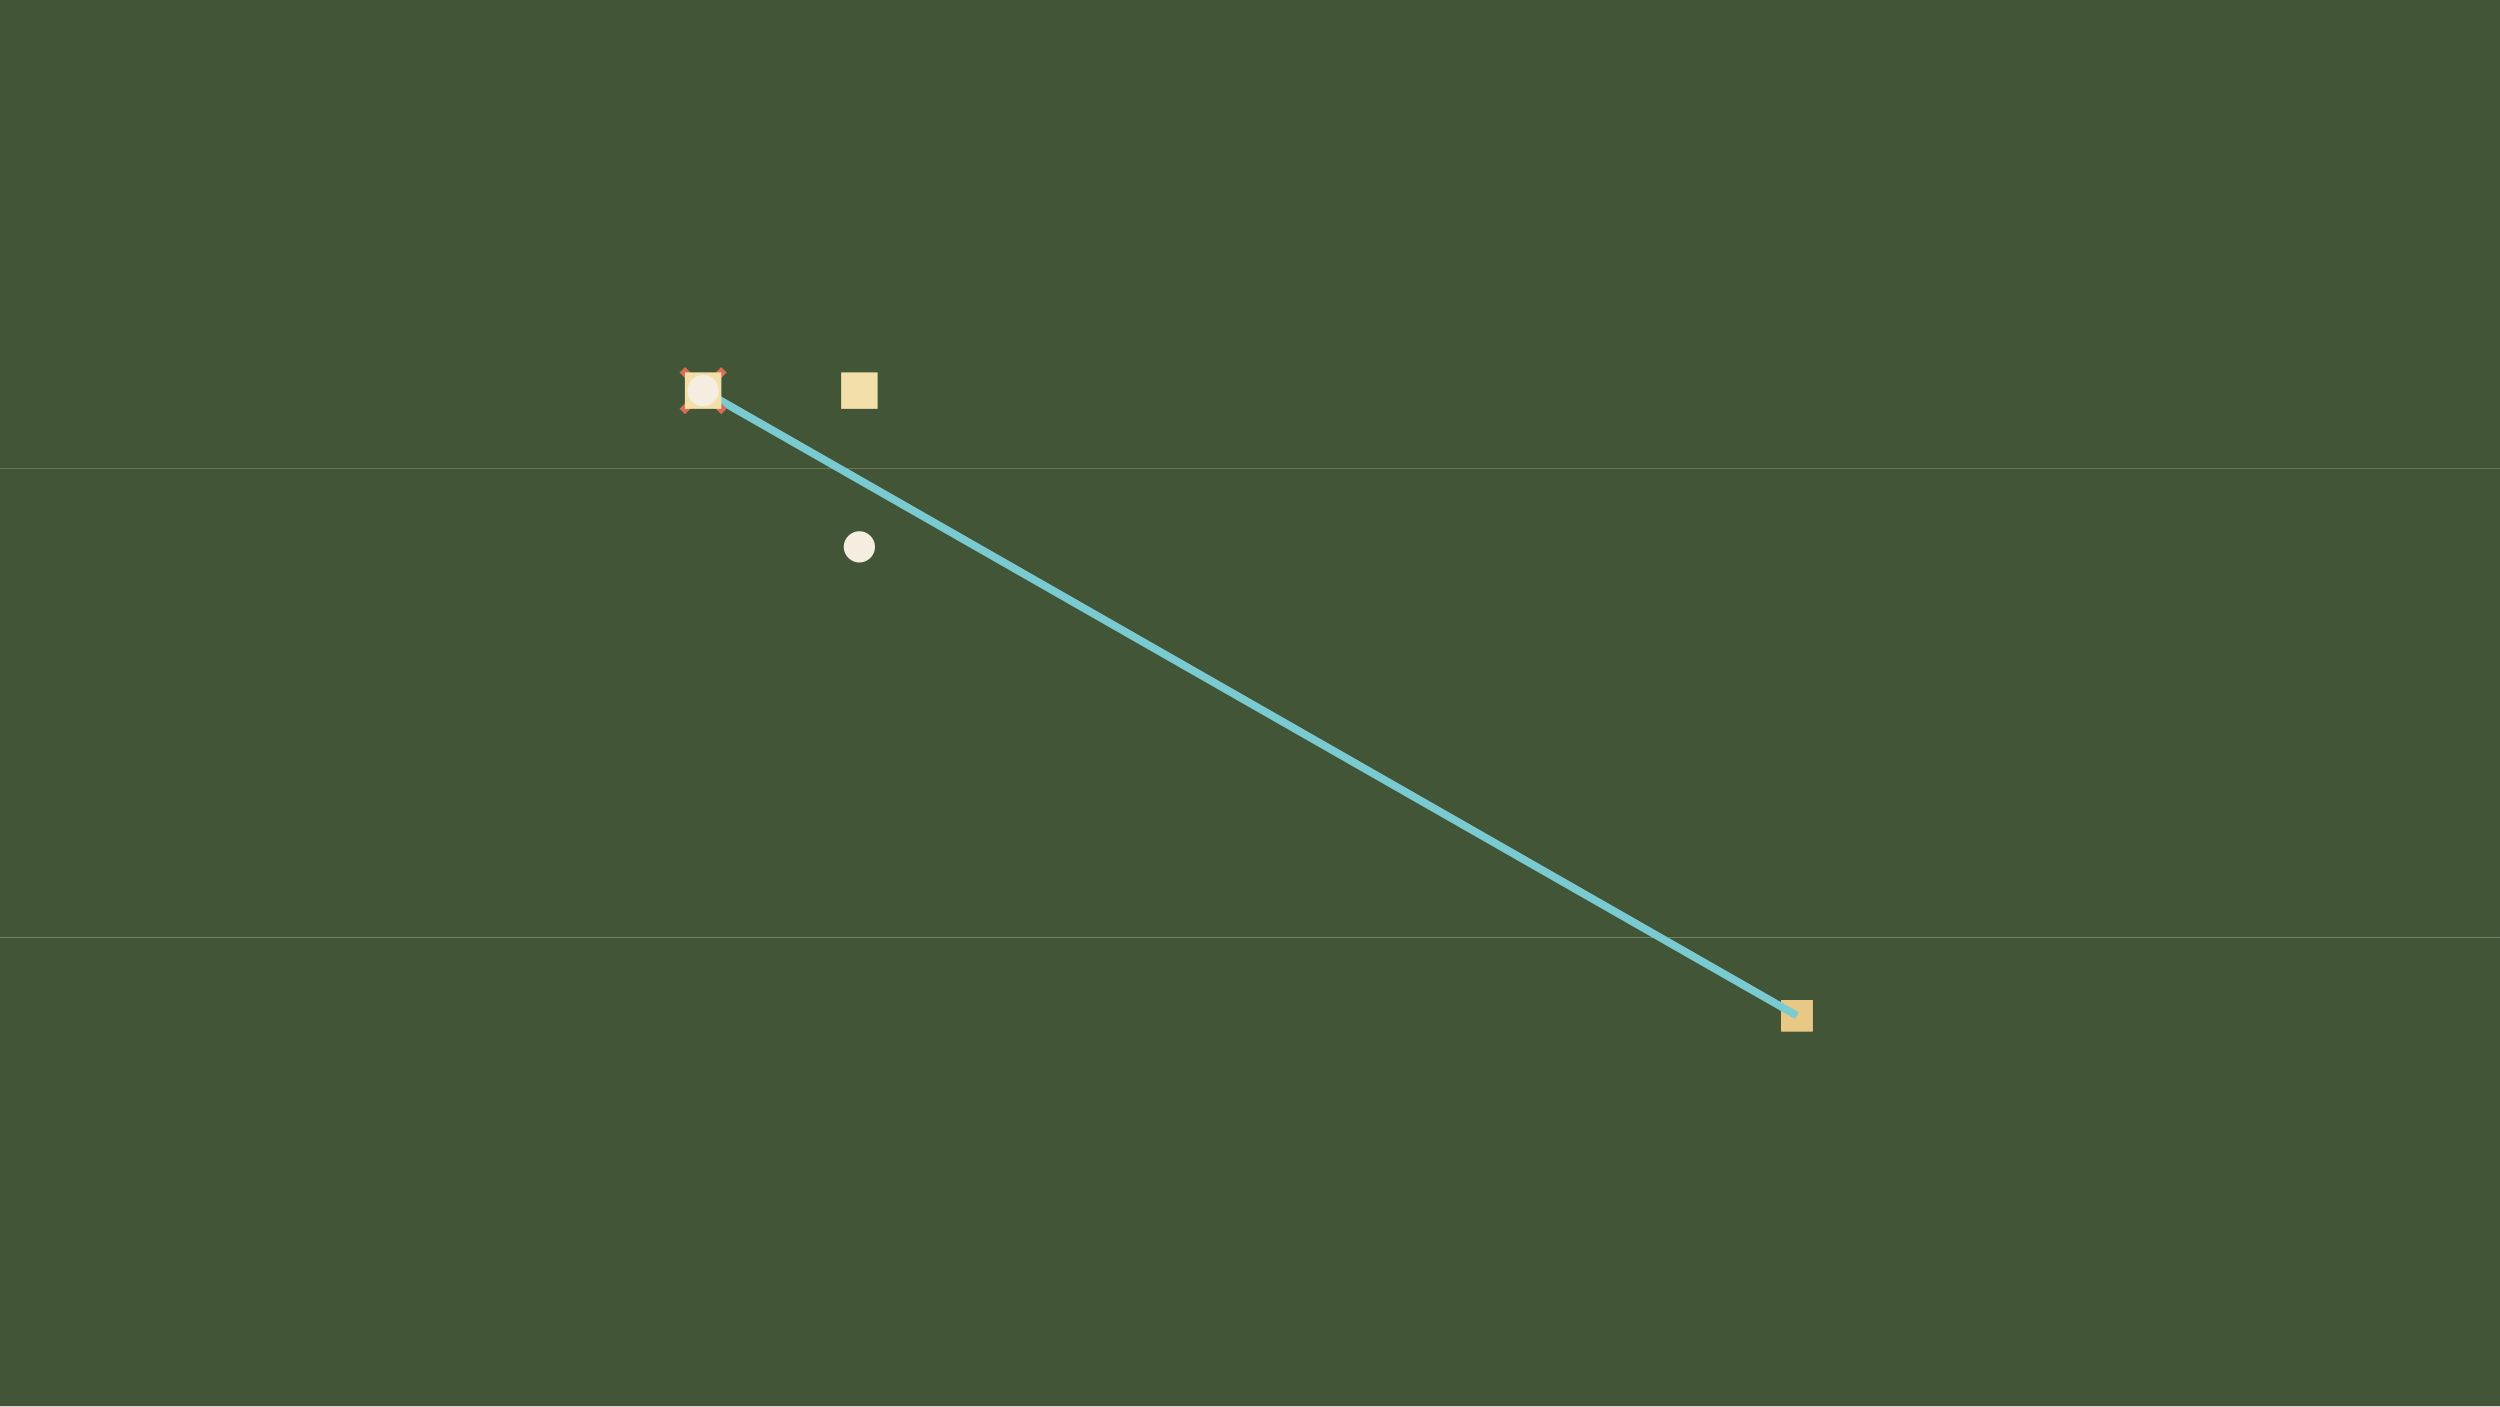
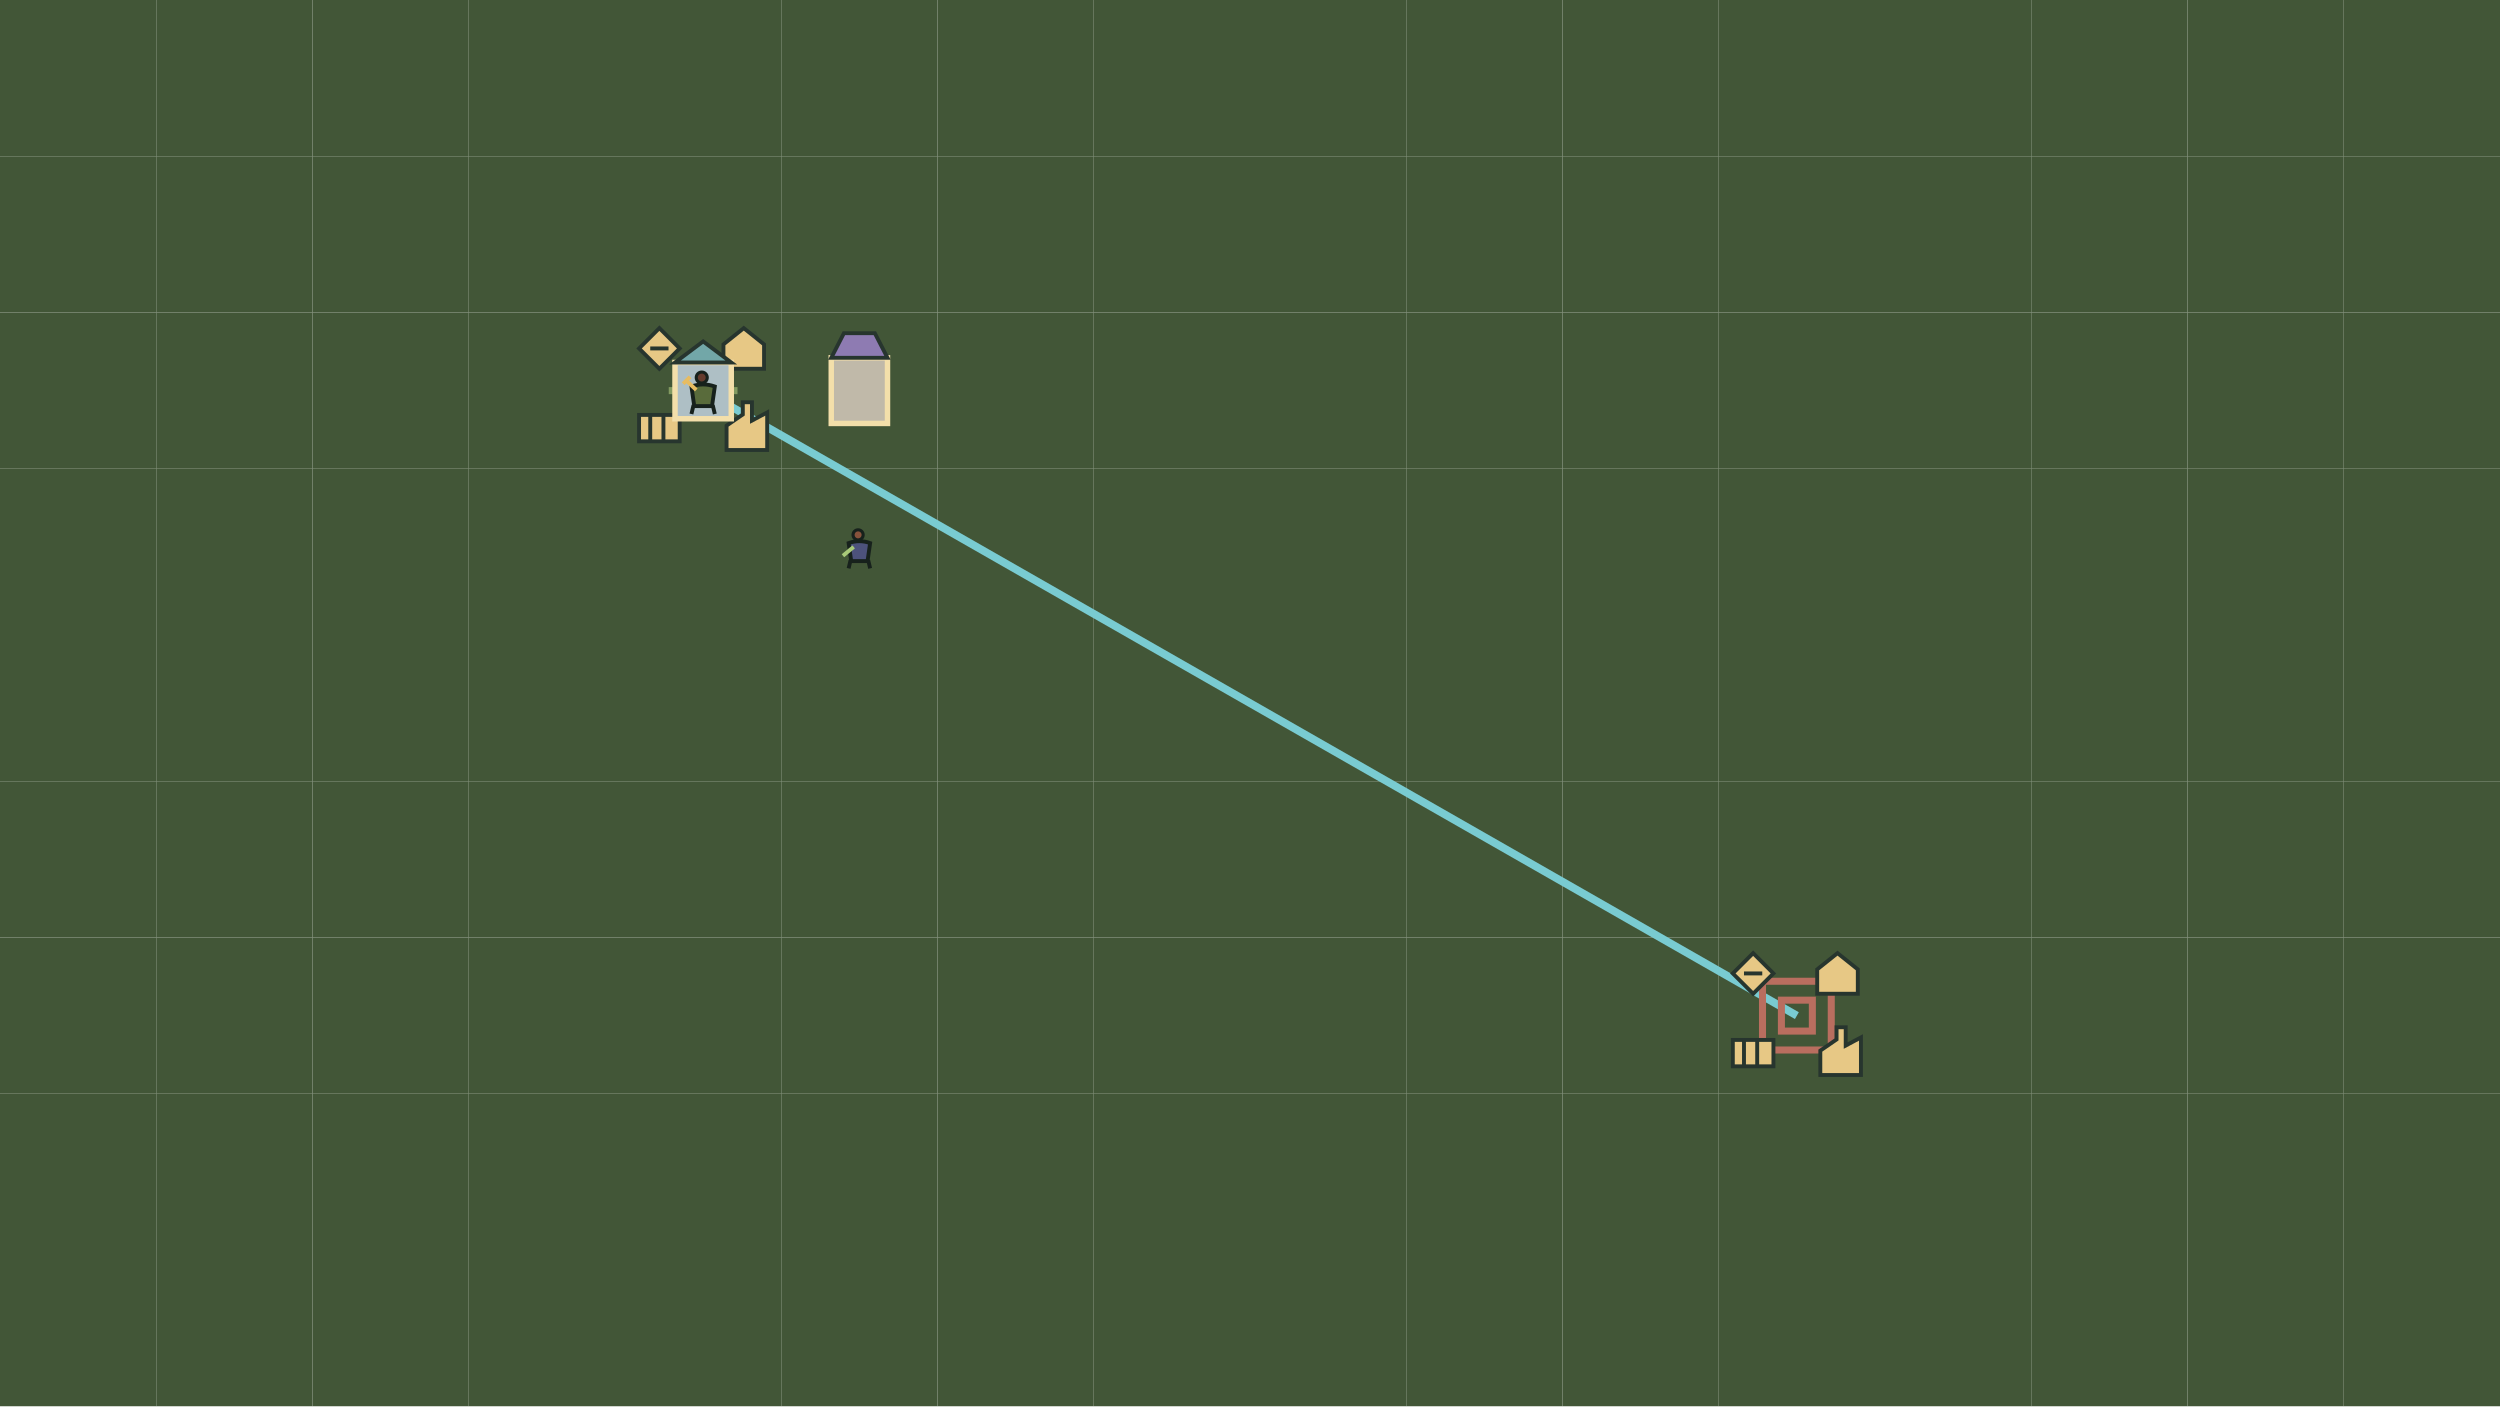
- <svg xmlns="http://www.w3.org/2000/svg" aria-label="industrial render baseline" data-signature="m7-r1-97e2ce37" height="540" viewBox="0 0 960 540" width="960">
+ <svg xmlns="http://www.w3.org/2000/svg" aria-label="industrial district render baseline" data-detail="district" data-signature="m10.5-r2-20b42ef3" height="540" viewBox="0 0 960 540" width="960">
  <g id="terrain">
-     <rect data-pattern="grid" data-value="313" fill="#425637" height="180" width="240" x="0" y="0" />
-     <rect data-pattern="grid" data-value="313" fill="#425637" height="180" width="240" x="240" y="0" />
-     <rect data-pattern="grid" data-value="313" fill="#425637" height="180" width="240" x="480" y="0" />
-     <rect data-pattern="grid" data-value="313" fill="#425637" height="180" width="240" x="720" y="0" />
-     <rect data-pattern="grid" data-value="313" fill="#425637" height="180" width="240" x="0" y="180" />
-     <rect data-pattern="grid" data-value="313" fill="#425637" height="180" width="240" x="240" y="180" />
-     <rect data-pattern="grid" data-value="313" fill="#425637" height="180" width="240" x="480" y="180" />
-     <rect data-pattern="grid" data-value="313" fill="#425637" height="180" width="240" x="720" y="180" />
-     <rect data-pattern="grid" data-value="313" fill="#425637" height="180" width="240" x="0" y="360" />
-     <rect data-pattern="grid" data-value="313" fill="#425637" height="180" width="240" x="240" y="360" />
-     <rect data-pattern="grid" data-value="313" fill="#425637" height="180" width="240" x="480" y="360" />
-     <rect data-pattern="grid" data-value="313" fill="#425637" height="180" width="240" x="720" y="360" />
+     <rect data-pattern="grid" data-tile="0" data-value="313" fill="#425637" height="60" width="60" x="0" y="0" />
+     <rect data-pattern="grid" data-tile="1" data-value="313" fill="#425637" height="60" width="60" x="60" y="0" />
+     <rect data-pattern="grid" data-tile="2" data-value="313" fill="#425637" height="60" width="60" x="120" y="0" />
+     <rect data-pattern="grid" data-tile="3" data-value="313" fill="#425637" height="60" width="60" x="180" y="0" />
+     <rect data-pattern="grid" data-tile="4" data-value="313" fill="#425637" height="60" width="60" x="240" y="0" />
+     <rect data-pattern="grid" data-tile="5" data-value="313" fill="#425637" height="60" width="60" x="300" y="0" />
+     <rect data-pattern="grid" data-tile="6" data-value="313" fill="#425637" height="60" width="60" x="360" y="0" />
+     <rect data-pattern="grid" data-tile="7" data-value="313" fill="#425637" height="60" width="60" x="420" y="0" />
+     <rect data-pattern="grid" data-tile="8" data-value="313" fill="#425637" height="60" width="60" x="480" y="0" />
+     <rect data-pattern="grid" data-tile="9" data-value="313" fill="#425637" height="60" width="60" x="540" y="0" />
+     <rect data-pattern="grid" data-tile="10" data-value="313" fill="#425637" height="60" width="60" x="600" y="0" />
+     <rect data-pattern="grid" data-tile="11" data-value="313" fill="#425637" height="60" width="60" x="660" y="0" />
+     <rect data-pattern="grid" data-tile="12" data-value="313" fill="#425637" height="60" width="60" x="720" y="0" />
+     <rect data-pattern="grid" data-tile="13" data-value="313" fill="#425637" height="60" width="60" x="780" y="0" />
+     <rect data-pattern="grid" data-tile="14" data-value="313" fill="#425637" height="60" width="60" x="840" y="0" />
+     <rect data-pattern="grid" data-tile="15" data-value="313" fill="#425637" height="60" width="60" x="900" y="0" />
+     <rect data-pattern="grid" data-tile="16" data-value="313" fill="#425637" height="60" width="60" x="0" y="60" />
+     <rect data-pattern="grid" data-tile="17" data-value="313" fill="#425637" height="60" width="60" x="60" y="60" />
+     <rect data-pattern="grid" data-tile="18" data-value="313" fill="#425637" height="60" width="60" x="120" y="60" />
+     <rect data-pattern="grid" data-tile="19" data-value="313" fill="#425637" height="60" width="60" x="180" y="60" />
+     <rect data-pattern="grid" data-tile="20" data-value="313" fill="#425637" height="60" width="60" x="240" y="60" />
+     <rect data-pattern="grid" data-tile="21" data-value="313" fill="#425637" height="60" width="60" x="300" y="60" />
+     <rect data-pattern="grid" data-tile="22" data-value="313" fill="#425637" height="60" width="60" x="360" y="60" />
+     <rect data-pattern="grid" data-tile="23" data-value="313" fill="#425637" height="60" width="60" x="420" y="60" />
+     <rect data-pattern="grid" data-tile="24" data-value="313" fill="#425637" height="60" width="60" x="480" y="60" />
+     <rect data-pattern="grid" data-tile="25" data-value="313" fill="#425637" height="60" width="60" x="540" y="60" />
+     <rect data-pattern="grid" data-tile="26" data-value="313" fill="#425637" height="60" width="60" x="600" y="60" />
+     <rect data-pattern="grid" data-tile="27" data-value="313" fill="#425637" height="60" width="60" x="660" y="60" />
+     <rect data-pattern="grid" data-tile="28" data-value="313" fill="#425637" height="60" width="60" x="720" y="60" />
+     <rect data-pattern="grid" data-tile="29" data-value="313" fill="#425637" height="60" width="60" x="780" y="60" />
+     <rect data-pattern="grid" data-tile="30" data-value="313" fill="#425637" height="60" width="60" x="840" y="60" />
+     <rect data-pattern="grid" data-tile="31" data-value="313" fill="#425637" height="60" width="60" x="900" y="60" />
+     <rect data-pattern="grid" data-tile="32" data-value="313" fill="#425637" height="60" width="60" x="0" y="120" />
+     <rect data-pattern="grid" data-tile="33" data-value="313" fill="#425637" height="60" width="60" x="60" y="120" />
+     <rect data-pattern="grid" data-tile="34" data-value="313" fill="#425637" height="60" width="60" x="120" y="120" />
+     <rect data-pattern="grid" data-tile="35" data-value="313" fill="#425637" height="60" width="60" x="180" y="120" />
+     <rect data-pattern="grid" data-tile="36" data-value="313" fill="#425637" height="60" width="60" x="240" y="120" />
+     <rect data-pattern="grid" data-tile="37" data-value="313" fill="#425637" height="60" width="60" x="300" y="120" />
+     <rect data-pattern="grid" data-tile="38" data-value="313" fill="#425637" height="60" width="60" x="360" y="120" />
+     <rect data-pattern="grid" data-tile="39" data-value="313" fill="#425637" height="60" width="60" x="420" y="120" />
+     <rect data-pattern="grid" data-tile="40" data-value="313" fill="#425637" height="60" width="60" x="480" y="120" />
+     <rect data-pattern="grid" data-tile="41" data-value="313" fill="#425637" height="60" width="60" x="540" y="120" />
+     <rect data-pattern="grid" data-tile="42" data-value="313" fill="#425637" height="60" width="60" x="600" y="120" />
+     <rect data-pattern="grid" data-tile="43" data-value="313" fill="#425637" height="60" width="60" x="660" y="120" />
+     <rect data-pattern="grid" data-tile="44" data-value="313" fill="#425637" height="60" width="60" x="720" y="120" />
+     <rect data-pattern="grid" data-tile="45" data-value="313" fill="#425637" height="60" width="60" x="780" y="120" />
+     <rect data-pattern="grid" data-tile="46" data-value="313" fill="#425637" height="60" width="60" x="840" y="120" />
+     <rect data-pattern="grid" data-tile="47" data-value="313" fill="#425637" height="60" width="60" x="900" y="120" />
+     <rect data-pattern="grid" data-tile="48" data-value="313" fill="#425637" height="60" width="60" x="0" y="180" />
+     <rect data-pattern="grid" data-tile="49" data-value="313" fill="#425637" height="60" width="60" x="60" y="180" />
+     <rect data-pattern="grid" data-tile="50" data-value="313" fill="#425637" height="60" width="60" x="120" y="180" />
+     <rect data-pattern="grid" data-tile="51" data-value="313" fill="#425637" height="60" width="60" x="180" y="180" />
+     <rect data-pattern="grid" data-tile="52" data-value="313" fill="#425637" height="60" width="60" x="240" y="180" />
+     <rect data-pattern="grid" data-tile="53" data-value="313" fill="#425637" height="60" width="60" x="300" y="180" />
+     <rect data-pattern="grid" data-tile="54" data-value="313" fill="#425637" height="60" width="60" x="360" y="180" />
+     <rect data-pattern="grid" data-tile="55" data-value="313" fill="#425637" height="60" width="60" x="420" y="180" />
+     <rect data-pattern="grid" data-tile="56" data-value="313" fill="#425637" height="60" width="60" x="480" y="180" />
+     <rect data-pattern="grid" data-tile="57" data-value="313" fill="#425637" height="60" width="60" x="540" y="180" />
+     <rect data-pattern="grid" data-tile="58" data-value="313" fill="#425637" height="60" width="60" x="600" y="180" />
+     <rect data-pattern="grid" data-tile="59" data-value="313" fill="#425637" height="60" width="60" x="660" y="180" />
+     <rect data-pattern="grid" data-tile="60" data-value="313" fill="#425637" height="60" width="60" x="720" y="180" />
+     <rect data-pattern="grid" data-tile="61" data-value="313" fill="#425637" height="60" width="60" x="780" y="180" />
+     <rect data-pattern="grid" data-tile="62" data-value="313" fill="#425637" height="60" width="60" x="840" y="180" />
+     <rect data-pattern="grid" data-tile="63" data-value="313" fill="#425637" height="60" width="60" x="900" y="180" />
+     <rect data-pattern="grid" data-tile="64" data-value="313" fill="#425637" height="60" width="60" x="0" y="240" />
+     <rect data-pattern="grid" data-tile="65" data-value="313" fill="#425637" height="60" width="60" x="60" y="240" />
+     <rect data-pattern="grid" data-tile="66" data-value="313" fill="#425637" height="60" width="60" x="120" y="240" />
+     <rect data-pattern="grid" data-tile="67" data-value="313" fill="#425637" height="60" width="60" x="180" y="240" />
+     <rect data-pattern="grid" data-tile="68" data-value="313" fill="#425637" height="60" width="60" x="240" y="240" />
+     <rect data-pattern="grid" data-tile="69" data-value="313" fill="#425637" height="60" width="60" x="300" y="240" />
+     <rect data-pattern="grid" data-tile="70" data-value="313" fill="#425637" height="60" width="60" x="360" y="240" />
+     <rect data-pattern="grid" data-tile="71" data-value="313" fill="#425637" height="60" width="60" x="420" y="240" />
+     <rect data-pattern="grid" data-tile="72" data-value="313" fill="#425637" height="60" width="60" x="480" y="240" />
+     <rect data-pattern="grid" data-tile="73" data-value="313" fill="#425637" height="60" width="60" x="540" y="240" />
+     <rect data-pattern="grid" data-tile="74" data-value="313" fill="#425637" height="60" width="60" x="600" y="240" />
+     <rect data-pattern="grid" data-tile="75" data-value="313" fill="#425637" height="60" width="60" x="660" y="240" />
+     <rect data-pattern="grid" data-tile="76" data-value="313" fill="#425637" height="60" width="60" x="720" y="240" />
+     <rect data-pattern="grid" data-tile="77" data-value="313" fill="#425637" height="60" width="60" x="780" y="240" />
+     <rect data-pattern="grid" data-tile="78" data-value="313" fill="#425637" height="60" width="60" x="840" y="240" />
+     <rect data-pattern="grid" data-tile="79" data-value="313" fill="#425637" height="60" width="60" x="900" y="240" />
+     <rect data-pattern="grid" data-tile="80" data-value="313" fill="#425637" height="60" width="60" x="0" y="300" />
+     <rect data-pattern="grid" data-tile="81" data-value="313" fill="#425637" height="60" width="60" x="60" y="300" />
+     <rect data-pattern="grid" data-tile="82" data-value="313" fill="#425637" height="60" width="60" x="120" y="300" />
+     <rect data-pattern="grid" data-tile="83" data-value="313" fill="#425637" height="60" width="60" x="180" y="300" />
+     <rect data-pattern="grid" data-tile="84" data-value="313" fill="#425637" height="60" width="60" x="240" y="300" />
+     <rect data-pattern="grid" data-tile="85" data-value="313" fill="#425637" height="60" width="60" x="300" y="300" />
+     <rect data-pattern="grid" data-tile="86" data-value="313" fill="#425637" height="60" width="60" x="360" y="300" />
+     <rect data-pattern="grid" data-tile="87" data-value="313" fill="#425637" height="60" width="60" x="420" y="300" />
+     <rect data-pattern="grid" data-tile="88" data-value="313" fill="#425637" height="60" width="60" x="480" y="300" />
+     <rect data-pattern="grid" data-tile="89" data-value="313" fill="#425637" height="60" width="60" x="540" y="300" />
+     <rect data-pattern="grid" data-tile="90" data-value="313" fill="#425637" height="60" width="60" x="600" y="300" />
+     <rect data-pattern="grid" data-tile="91" data-value="313" fill="#425637" height="60" width="60" x="660" y="300" />
+     <rect data-pattern="grid" data-tile="92" data-value="313" fill="#425637" height="60" width="60" x="720" y="300" />
+     <rect data-pattern="grid" data-tile="93" data-value="313" fill="#425637" height="60" width="60" x="780" y="300" />
+     <rect data-pattern="grid" data-tile="94" data-value="313" fill="#425637" height="60" width="60" x="840" y="300" />
+     <rect data-pattern="grid" data-tile="95" data-value="313" fill="#425637" height="60" width="60" x="900" y="300" />
+     <rect data-pattern="grid" data-tile="96" data-value="313" fill="#425637" height="60" width="60" x="0" y="360" />
+     <rect data-pattern="grid" data-tile="97" data-value="313" fill="#425637" height="60" width="60" x="60" y="360" />
+     <rect data-pattern="grid" data-tile="98" data-value="313" fill="#425637" height="60" width="60" x="120" y="360" />
+     <rect data-pattern="grid" data-tile="99" data-value="313" fill="#425637" height="60" width="60" x="180" y="360" />
+     <rect data-pattern="grid" data-tile="100" data-value="313" fill="#425637" height="60" width="60" x="240" y="360" />
+     <rect data-pattern="grid" data-tile="101" data-value="313" fill="#425637" height="60" width="60" x="300" y="360" />
+     <rect data-pattern="grid" data-tile="102" data-value="313" fill="#425637" height="60" width="60" x="360" y="360" />
+     <rect data-pattern="grid" data-tile="103" data-value="313" fill="#425637" height="60" width="60" x="420" y="360" />
+     <rect data-pattern="grid" data-tile="104" data-value="313" fill="#425637" height="60" width="60" x="480" y="360" />
+     <rect data-pattern="grid" data-tile="105" data-value="313" fill="#425637" height="60" width="60" x="540" y="360" />
+     <rect data-pattern="grid" data-tile="106" data-value="313" fill="#425637" height="60" width="60" x="600" y="360" />
+     <rect data-pattern="grid" data-tile="107" data-value="313" fill="#425637" height="60" width="60" x="660" y="360" />
+     <rect data-pattern="grid" data-tile="108" data-value="313" fill="#425637" height="60" width="60" x="720" y="360" />
+     <rect data-pattern="grid" data-tile="109" data-value="313" fill="#425637" height="60" width="60" x="780" y="360" />
+     <rect data-pattern="grid" data-tile="110" data-value="313" fill="#425637" height="60" width="60" x="840" y="360" />
+     <rect data-pattern="grid" data-tile="111" data-value="313" fill="#425637" height="60" width="60" x="900" y="360" />
+     <rect data-pattern="grid" data-tile="112" data-value="313" fill="#425637" height="60" width="60" x="0" y="420" />
+     <rect data-pattern="grid" data-tile="113" data-value="313" fill="#425637" height="60" width="60" x="60" y="420" />
+     <rect data-pattern="grid" data-tile="114" data-value="313" fill="#425637" height="60" width="60" x="120" y="420" />
+     <rect data-pattern="grid" data-tile="115" data-value="313" fill="#425637" height="60" width="60" x="180" y="420" />
+     <rect data-pattern="grid" data-tile="116" data-value="313" fill="#425637" height="60" width="60" x="240" y="420" />
+     <rect data-pattern="grid" data-tile="117" data-value="313" fill="#425637" height="60" width="60" x="300" y="420" />
+     <rect data-pattern="grid" data-tile="118" data-value="313" fill="#425637" height="60" width="60" x="360" y="420" />
+     <rect data-pattern="grid" data-tile="119" data-value="313" fill="#425637" height="60" width="60" x="420" y="420" />
+     <rect data-pattern="grid" data-tile="120" data-value="313" fill="#425637" height="60" width="60" x="480" y="420" />
+     <rect data-pattern="grid" data-tile="121" data-value="313" fill="#425637" height="60" width="60" x="540" y="420" />
+     <rect data-pattern="grid" data-tile="122" data-value="313" fill="#425637" height="60" width="60" x="600" y="420" />
+     <rect data-pattern="grid" data-tile="123" data-value="313" fill="#425637" height="60" width="60" x="660" y="420" />
+     <rect data-pattern="grid" data-tile="124" data-value="313" fill="#425637" height="60" width="60" x="720" y="420" />
+     <rect data-pattern="grid" data-tile="125" data-value="313" fill="#425637" height="60" width="60" x="780" y="420" />
+     <rect data-pattern="grid" data-tile="126" data-value="313" fill="#425637" height="60" width="60" x="840" y="420" />
+     <rect data-pattern="grid" data-tile="127" data-value="313" fill="#425637" height="60" width="60" x="900" y="420" />
+     <rect data-pattern="grid" data-tile="128" data-value="313" fill="#425637" height="60" width="60" x="0" y="480" />
+     <rect data-pattern="grid" data-tile="129" data-value="313" fill="#425637" height="60" width="60" x="60" y="480" />
+     <rect data-pattern="grid" data-tile="130" data-value="313" fill="#425637" height="60" width="60" x="120" y="480" />
+     <rect data-pattern="grid" data-tile="131" data-value="313" fill="#425637" height="60" width="60" x="180" y="480" />
+     <rect data-pattern="grid" data-tile="132" data-value="313" fill="#425637" height="60" width="60" x="240" y="480" />
+     <rect data-pattern="grid" data-tile="133" data-value="313" fill="#425637" height="60" width="60" x="300" y="480" />
+     <rect data-pattern="grid" data-tile="134" data-value="313" fill="#425637" height="60" width="60" x="360" y="480" />
+     <rect data-pattern="grid" data-tile="135" data-value="313" fill="#425637" height="60" width="60" x="420" y="480" />
+     <rect data-pattern="grid" data-tile="136" data-value="313" fill="#425637" height="60" width="60" x="480" y="480" />
+     <rect data-pattern="grid" data-tile="137" data-value="313" fill="#425637" height="60" width="60" x="540" y="480" />
+     <rect data-pattern="grid" data-tile="138" data-value="313" fill="#425637" height="60" width="60" x="600" y="480" />
+     <rect data-pattern="grid" data-tile="139" data-value="313" fill="#425637" height="60" width="60" x="660" y="480" />
+     <rect data-pattern="grid" data-tile="140" data-value="313" fill="#425637" height="60" width="60" x="720" y="480" />
+     <rect data-pattern="grid" data-tile="141" data-value="313" fill="#425637" height="60" width="60" x="780" y="480" />
+     <rect data-pattern="grid" data-tile="142" data-value="313" fill="#425637" height="60" width="60" x="840" y="480" />
+     <rect data-pattern="grid" data-tile="143" data-value="313" fill="#425637" height="60" width="60" x="900" y="480" />
+   </g>
+   <g id="terrain-texture" />
+   <g id="routes">
+     <path d="M270 150L690 390" data-route="3" data-status="active" fill="none" stroke="#79cbd1" stroke-width="3" />
+   </g>
+   <g id="settlements">
+     <path d="M256.8 150L283.2 150M260.76 142.74L279.24 142.74" data-layout="linear" data-settlement="1" fill="none" stroke="#829a61" stroke-width="2.7" />
+     <path d="M676.8 376.8H703.2V403.2H676.8Z M684.06 384.06H695.94V395.94H684.06Z" data-layout="courtyard" data-settlement="2" fill="none" stroke="#b96e5f" stroke-width="2.7" />
  </g>
  <g id="built-environment">
-     <rect data-kind="district" fill="#e7c885" height="12" width="12" x="264" y="144" />
-     <rect data-kind="farm" fill="#e7c885" height="12" width="12" x="264" y="144" />
-     <rect data-kind="industry" fill="#e7c885" height="12" width="12" x="264" y="144" />
-     <rect data-kind="infrastructure" fill="#e7c885" height="12" width="12" x="264" y="144" />
-     <rect data-kind="road" fill="#e7c885" height="12" width="12" x="264" y="144" />
-     <rect data-kind="district" fill="#e7c885" height="12" width="12" x="684" y="384" />
-     <rect data-kind="farm" fill="#e7c885" height="12" width="12" x="684" y="384" />
-     <rect data-kind="industry" fill="#e7c885" height="12" width="12" x="684" y="384" />
-     <rect data-kind="infrastructure" fill="#e7c885" height="12" width="12" x="684" y="384" />
+     <path d="M277.8 141.6V132.24L285.6 126L293.4 132.24V141.6Z" data-kind="district" data-material="metal" fill="#e7c885" stroke="#27352e" stroke-width="1.5" />
+     <path d="M245.4 159.33H261V169.47H245.4Z M249.69 159.33V169.47M254.76 159.33V169.47" data-kind="farm" data-material="metal" fill="#e7c885" stroke="#27352e" stroke-width="1.5" />
+     <path d="M279 172.8V163.44L285.24 159.15V154.47H288.75V161.49L294.6 158.37V172.8Z" data-kind="industry" data-material="metal" fill="#e7c885" stroke="#27352e" stroke-width="1.5" />
+     <path d="M253.2 126L261 133.8L253.2 141.6L245.4 133.8Z M249.69 133.8H256.71" data-kind="infrastructure" data-material="metal" fill="#e7c885" stroke="#27352e" stroke-width="1.5" />
+     <path d="M262.2 150H277.8" data-kind="road" data-material="metal" fill="none" stroke="#27352e" stroke-width="1.5" />
+     <path d="M697.8 381.6V372.24L705.6 366L713.4 372.24V381.6Z" data-kind="district" data-material="metal" fill="#e7c885" stroke="#27352e" stroke-width="1.5" />
+     <path d="M665.4 399.33H681V409.47H665.4Z M669.69 399.33V409.47M674.76 399.33V409.47" data-kind="farm" data-material="metal" fill="#e7c885" stroke="#27352e" stroke-width="1.5" />
+     <path d="M699 412.8V403.44L705.24 399.15V394.47H708.75V401.49L714.6 398.37V412.8Z" data-kind="industry" data-material="metal" fill="#e7c885" stroke="#27352e" stroke-width="1.5" />
+     <path d="M673.2 366L681 373.8L673.2 381.6L665.4 373.8Z M669.69 373.8H676.71" data-kind="infrastructure" data-material="metal" fill="#e7c885" stroke="#27352e" stroke-width="1.5" />
  </g>
-   <g id="routes-ruins">
-     <path d="M270 150L690 390" data-route="3" fill="none" stroke="#79cbd1" stroke-width="3" />
-     <path d="M262 142L278 158M278 142L262 158" data-ruin="7" stroke="#d76d55" stroke-width="3" />
+   <g id="ruins">
+     <path d="M259.8 160.2V144.39L267.96 139.8V160.2M271.02 160.2V147.96L280.2 142.86V160.2" data-ruin="7" fill="none" stroke="#d76d55" stroke-width="2.4" />
  </g>
  <g id="structures">
-     <rect data-structure="1" fill="#f3dfaa" height="14" width="14" x="263" y="143" />
-     <rect data-structure="2" fill="#f3dfaa" height="14" width="14" x="323" y="143" />
+     <g data-condition="sound" data-form="home" data-progress="1000" data-roof="gable" data-state="3" data-structure="1">
+       <path d="M259.2 139.2H280.8V160.8H259.2Z" fill="#aebfc5" stroke="#f3dfaa" stroke-width="2.1" />
+       <path d="M259.2 139.2L270 131.1L280.8 139.2Z" fill="#72a7a8" stroke="#27352e" stroke-width="1.5" />
+     </g>
+     <g data-condition="worn" data-form="storehouse" data-progress="650" data-roof="hip" data-state="2" data-structure="2">
+       <path d="M319.2 137.4H340.8V162.6H319.2Z" fill="#c0b9a9" stroke="#f3dfaa" stroke-width="2.1" />
+       <path d="M319.2 137.4L324.06 127.95H335.94L340.8 137.4Z" fill="#8e7bb2" stroke="#27352e" stroke-width="1.5" />
+     </g>
  </g>
+   <g id="space-landmarks" />
  <g id="agents">
-     <circle cx="270" cy="150" data-agent="1" fill="#f4ede0" r="6" />
-     <circle cx="330" cy="210" data-agent="2" fill="#f4ede0" r="6" />
+     <g data-accent="sash" data-activity="build" data-agent="1" data-facing="left" data-health="sound" data-silhouette="upright">
+       <path d="M265.51 148.42Q270 146.83 274.49 148.42L273.41 155.94H266.59Z" fill="#596b3b" stroke="#17211c" stroke-width="1.5" />
+       <circle cx="269.47" cy="144.98" fill="#653b2d" r="2.11" stroke="#17211c" stroke-width="1.2" />
+       <path d="M266.32 155.54L265.51 158.98M273.68 155.54L274.49 158.98" fill="none" stroke="#17211c" stroke-width="1.5" />
+       <path d="M267.36 149.74L263.14 145.78M264.98 144.72L262.34 147.36" fill="none" stroke="#e7bc61" stroke-width="1.5" />
+     </g>
+     <g data-accent="band" data-activity="gather" data-agent="2" data-facing="left" data-health="worn" data-silhouette="upright">
+       <path d="M325.87 208.54Q330 207.09 334.13 208.54L333.14 215.46H326.86Z" fill="#4d527c" stroke="#17211c" stroke-width="1.5" />
+       <circle cx="329.51" cy="205.39" fill="#87523b" r="1.94" stroke="#17211c" stroke-width="1.2" />
+       <path d="M326.61 215.1L325.87 218.26M333.39 215.1L334.13 218.26" fill="none" stroke="#17211c" stroke-width="1.5" />
+       <path d="M327.81 210L323.69 213.4" fill="none" stroke="#a8c979" stroke-width="1.5" />
+     </g>
  </g>
  <g id="effects" />
</svg>
